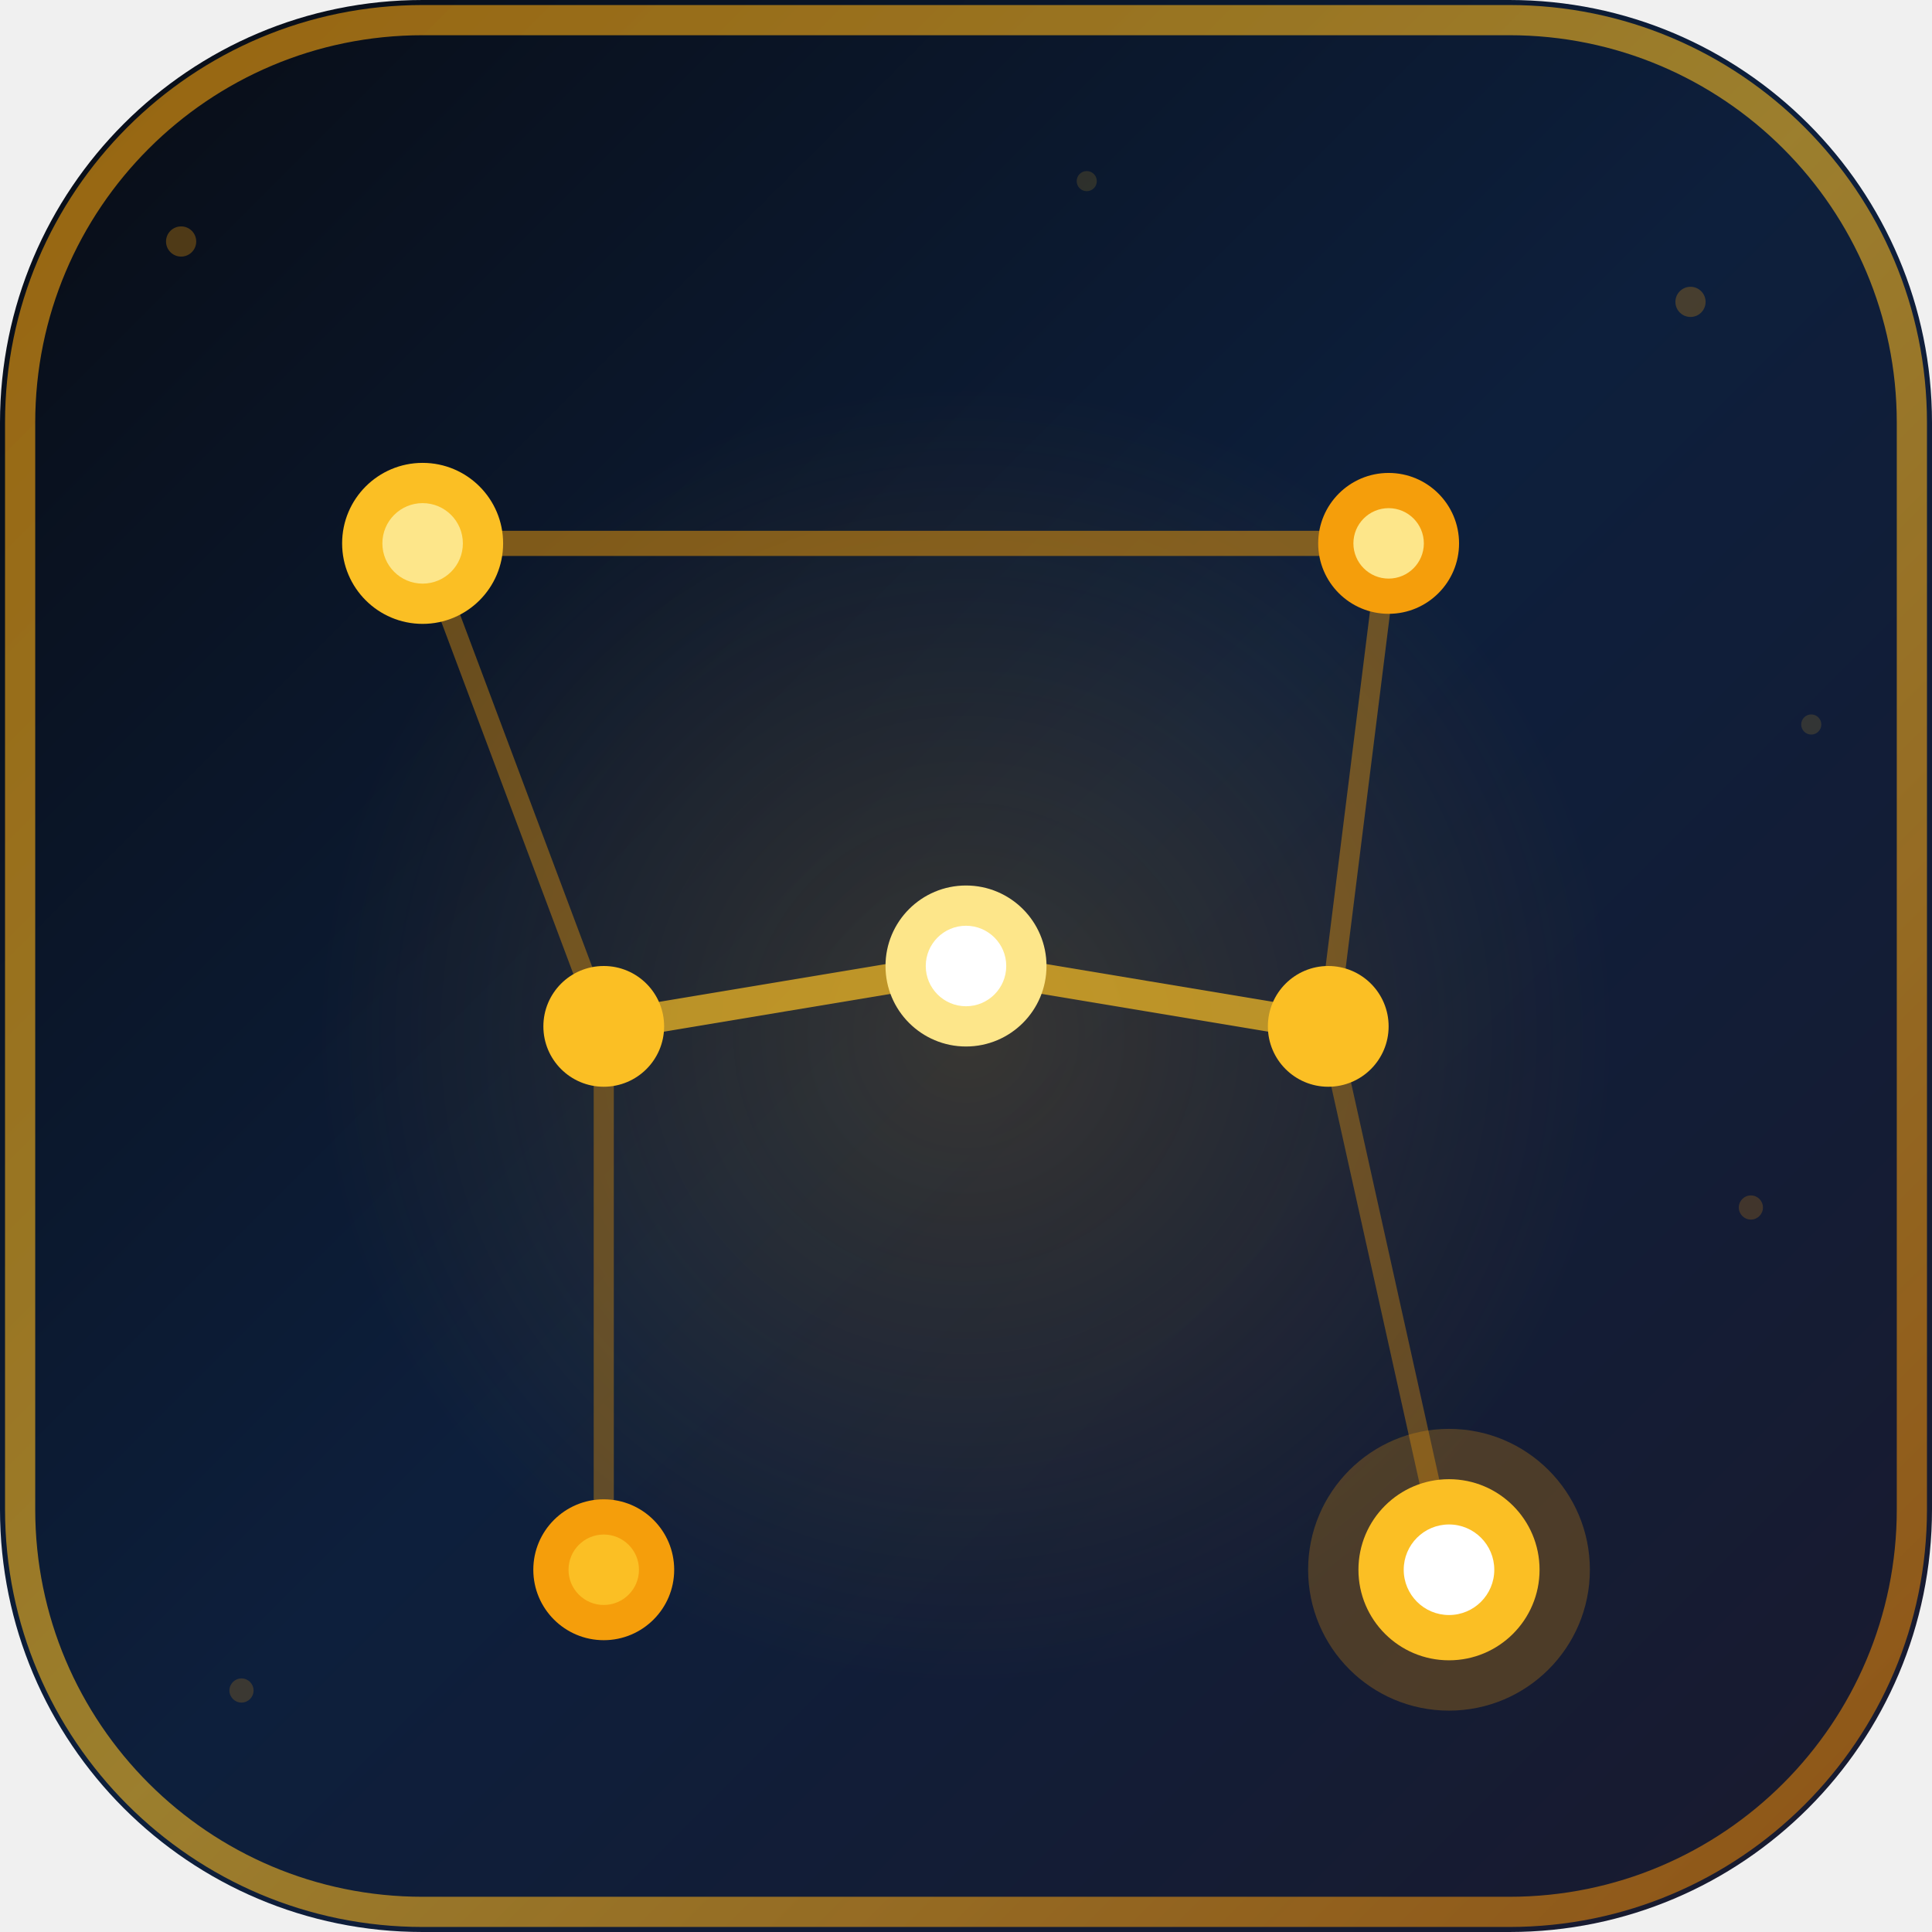
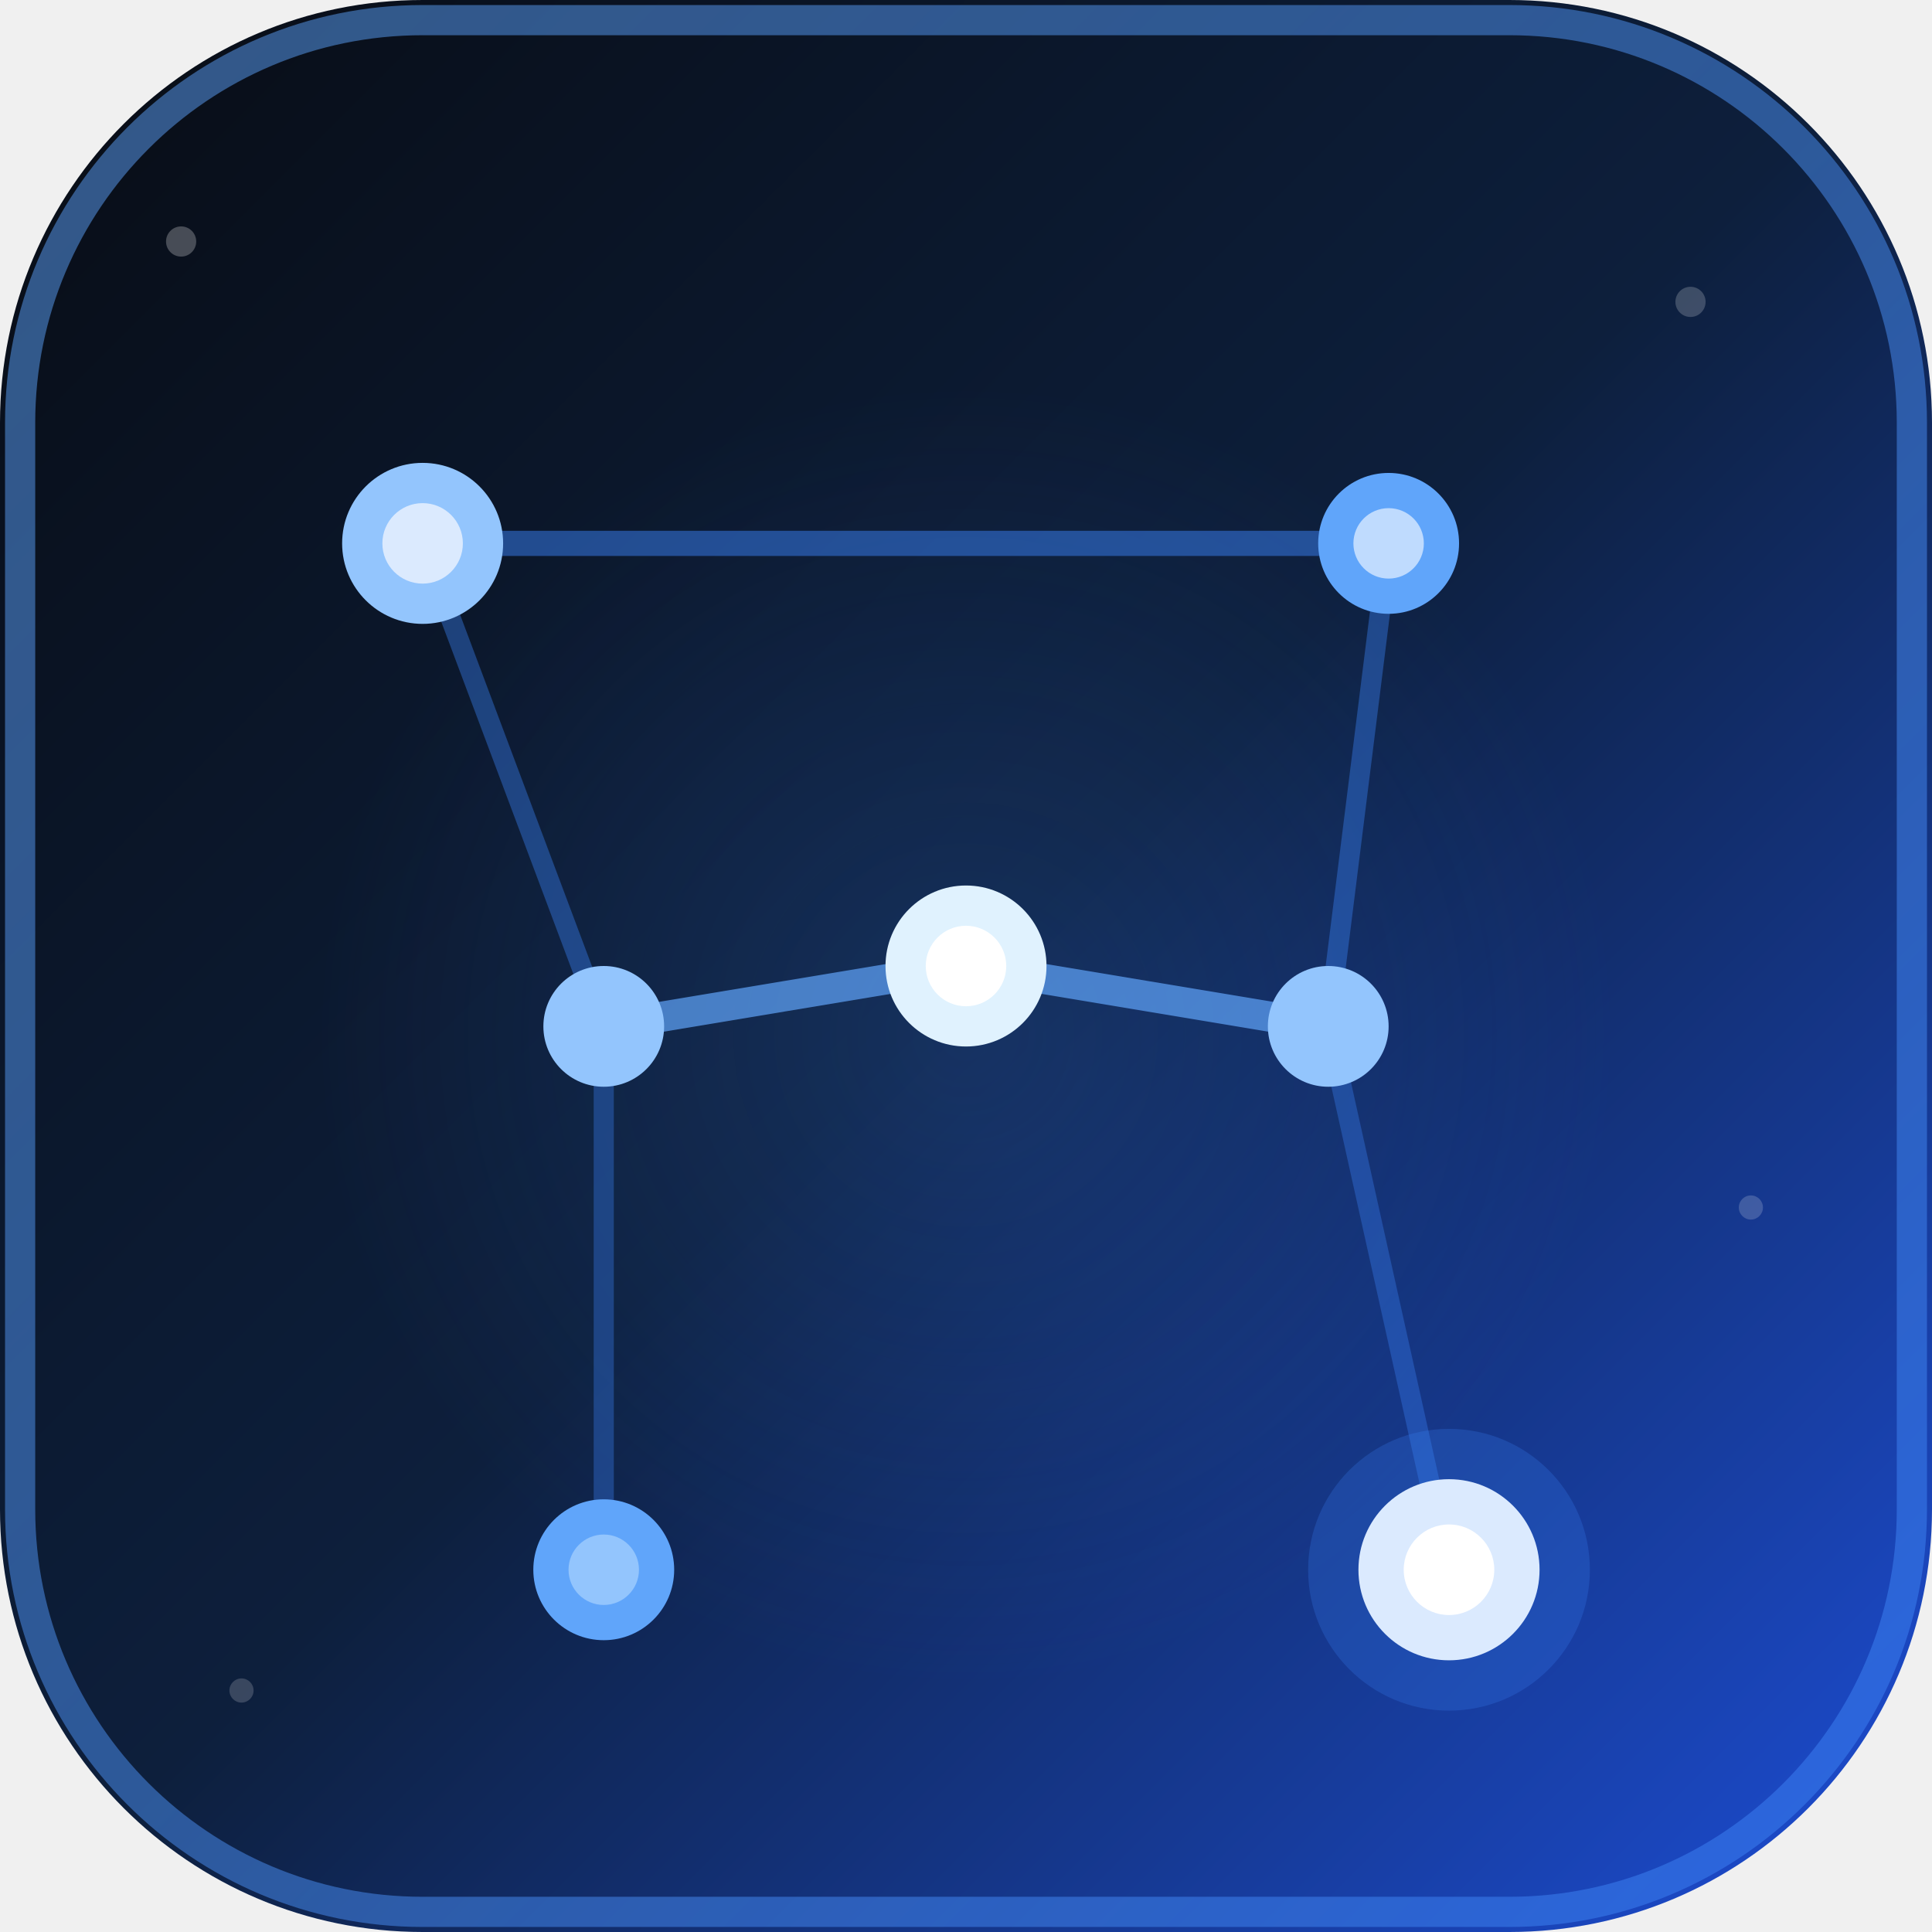
<svg xmlns="http://www.w3.org/2000/svg" viewBox="0 0 192 192" fill="none">
  <defs>
    <linearGradient id="bg" x1="0" y1="0" x2="192" y2="192" gradientUnits="userSpaceOnUse">
      <stop offset="0%" stop-color="#080c14" />
      <stop offset="50%" stop-color="#0d1f3c" />
-       <stop offset="100%" stop-color="#1a1a2e" />
+       <stop offset="100%" stop-color="#1d4ed8" />
    </linearGradient>
-     <linearGradient id="gold-border" x1="0" y1="0" x2="192" y2="192" gradientUnits="userSpaceOnUse">
-       <stop offset="0%" stop-color="#f59e0b" />
-       <stop offset="50%" stop-color="#fbbf24" />
-       <stop offset="100%" stop-color="#d97706" />
+     <linearGradient id="bl" x1="0" y1="0" x2="192" y2="192" gradientUnits="userSpaceOnUse">
+       <stop offset="0%" stop-color="#60a5fa" />
+       <stop offset="100%" stop-color="#3b82f6" />
    </linearGradient>
-     <radialGradient id="glow-center" cx="50%" cy="52%" r="45%">
-       <stop offset="0%" stop-color="#f59e0b" stop-opacity="0.18" />
-       <stop offset="100%" stop-color="#f59e0b" stop-opacity="0" />
+     <radialGradient id="glow" cx="50%" cy="52%" r="45%">
+       <stop offset="0%" stop-color="#3b82f6" stop-opacity="0.18" />
+       <stop offset="100%" stop-color="#3b82f6" stop-opacity="0" />
    </radialGradient>
  </defs>
  <rect width="192" height="192" rx="42" fill="url(#bg)" />
-   <rect x="2" y="2" width="188" height="188" rx="40" stroke="url(#gold-border)" stroke-width="3" fill="none" stroke-opacity="0.6" />
-   <circle cx="96" cy="100" r="72" fill="url(#glow-center)" />
-   <line x1="42" y1="54" x2="138" y2="54" stroke="#f59e0b" stroke-width="2.5" stroke-opacity="0.5" />
-   <line x1="42" y1="54" x2="60" y2="102" stroke="#f59e0b" stroke-width="2" stroke-opacity="0.4" />
-   <line x1="138" y1="54" x2="132" y2="102" stroke="#f59e0b" stroke-width="2" stroke-opacity="0.4" />
-   <line x1="60" y1="102" x2="96" y2="96" stroke="#fbbf24" stroke-width="3" stroke-opacity="0.7" />
-   <line x1="96" y1="96" x2="132" y2="102" stroke="#fbbf24" stroke-width="3" stroke-opacity="0.7" />
-   <line x1="60" y1="102" x2="60" y2="156" stroke="#f59e0b" stroke-width="2" stroke-opacity="0.35" />
-   <line x1="132" y1="102" x2="144" y2="156" stroke="#f59e0b" stroke-width="2" stroke-opacity="0.35" />
-   <circle cx="42" cy="54" r="8" fill="#fbbf24" />
-   <circle cx="42" cy="54" r="4" fill="#fde68a" />
-   <circle cx="138" cy="54" r="7" fill="#f59e0b" />
-   <circle cx="138" cy="54" r="3.5" fill="#fde68a" />
-   <circle cx="60" cy="102" r="6" fill="#fbbf24" />
-   <circle cx="96" cy="96" r="8" fill="#fde68a" />
+   <rect x="2" y="2" width="188" height="188" rx="40" stroke="url(#bl)" stroke-width="3" fill="none" stroke-opacity="0.5" />
+   <circle cx="96" cy="100" r="72" fill="url(#glow)" />
+   <line x1="42" y1="54" x2="138" y2="54" stroke="#3b82f6" stroke-width="2.5" stroke-opacity="0.5" />
+   <line x1="42" y1="54" x2="60" y2="102" stroke="#3b82f6" stroke-width="2" stroke-opacity="0.4" />
+   <line x1="138" y1="54" x2="132" y2="102" stroke="#3b82f6" stroke-width="2" stroke-opacity="0.4" />
+   <line x1="60" y1="102" x2="96" y2="96" stroke="#60a5fa" stroke-width="3" stroke-opacity="0.7" />
+   <line x1="96" y1="96" x2="132" y2="102" stroke="#60a5fa" stroke-width="3" stroke-opacity="0.7" />
+   <line x1="60" y1="102" x2="60" y2="156" stroke="#3b82f6" stroke-width="2" stroke-opacity="0.35" />
+   <line x1="132" y1="102" x2="144" y2="156" stroke="#3b82f6" stroke-width="2" stroke-opacity="0.35" />
+   <circle cx="42" cy="54" r="8" fill="#93c5fd" />
+   <circle cx="42" cy="54" r="4" fill="#dbeafe" />
+   <circle cx="138" cy="54" r="7" fill="#60a5fa" />
+   <circle cx="138" cy="54" r="3.5" fill="#bfdbfe" />
+   <circle cx="60" cy="102" r="6" fill="#93c5fd" />
+   <circle cx="96" cy="96" r="8" fill="#e0f2fe" />
  <circle cx="96" cy="96" r="4" fill="#ffffff" />
-   <circle cx="132" cy="102" r="6" fill="#fbbf24" />
-   <circle cx="144" cy="156" r="14" fill="#f59e0b" fill-opacity="0.25" />
-   <circle cx="144" cy="156" r="9" fill="#fbbf24" />
+   <circle cx="132" cy="102" r="6" fill="#93c5fd" />
+   <circle cx="144" cy="156" r="14" fill="#3b82f6" fill-opacity="0.25" />
+   <circle cx="144" cy="156" r="9" fill="#dbeafe" />
  <circle cx="144" cy="156" r="4.5" fill="#ffffff" />
-   <circle cx="60" cy="156" r="7" fill="#f59e0b" />
-   <circle cx="60" cy="156" r="3.5" fill="#fbbf24" />
-   <circle cx="18" cy="24" r="1.5" fill="#f59e0b" fill-opacity="0.3" />
-   <circle cx="168" cy="30" r="1.5" fill="#f59e0b" fill-opacity="0.25" />
-   <circle cx="174" cy="120" r="1.2" fill="#f59e0b" fill-opacity="0.2" />
-   <circle cx="24" cy="168" r="1.2" fill="#f59e0b" fill-opacity="0.2" />
-   <circle cx="108" cy="18" r="1" fill="#fbbf24" fill-opacity="0.15" />
-   <circle cx="180" cy="72" r="1" fill="#fbbf24" fill-opacity="0.15" />
+   <circle cx="60" cy="156" r="7" fill="#60a5fa" />
+   <circle cx="60" cy="156" r="3.5" fill="#93c5fd" />
+   <circle cx="18" cy="24" r="1.5" fill="white" fill-opacity="0.25" />
+   <circle cx="168" cy="30" r="1.5" fill="white" fill-opacity="0.2" />
+   <circle cx="174" cy="120" r="1.2" fill="white" fill-opacity="0.18" />
+   <circle cx="24" cy="168" r="1.2" fill="white" fill-opacity="0.18" />
</svg>
